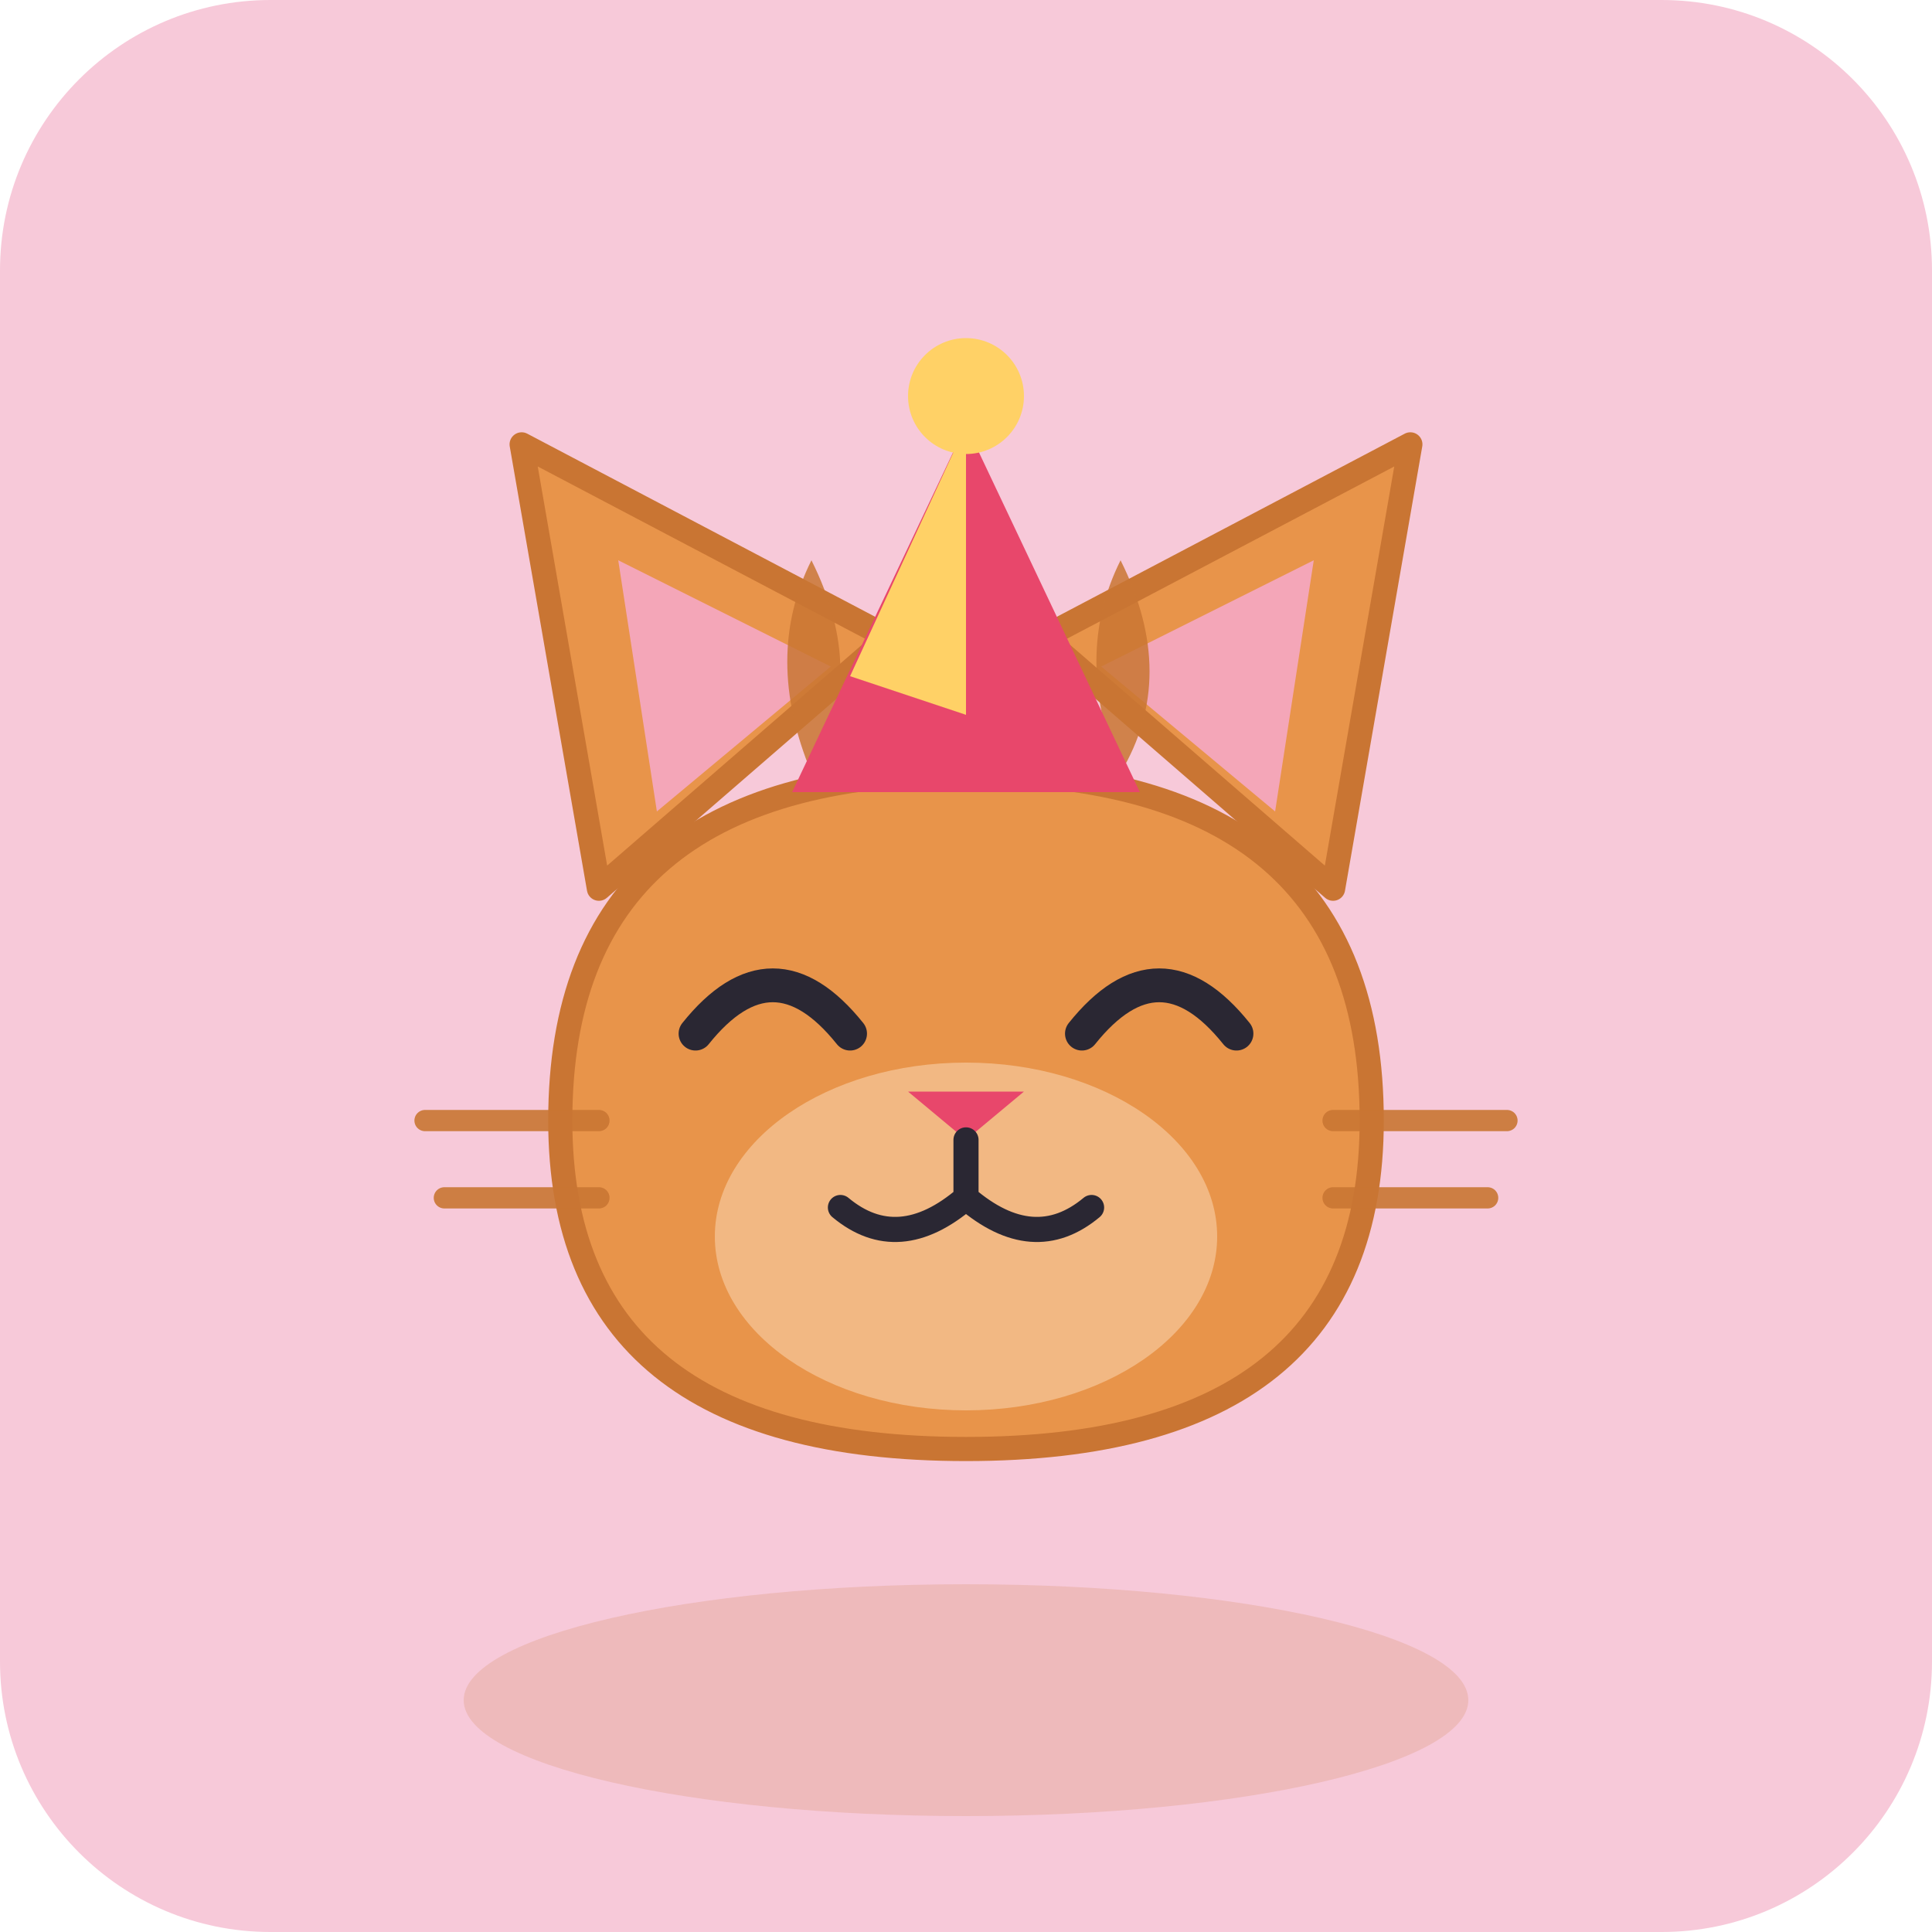
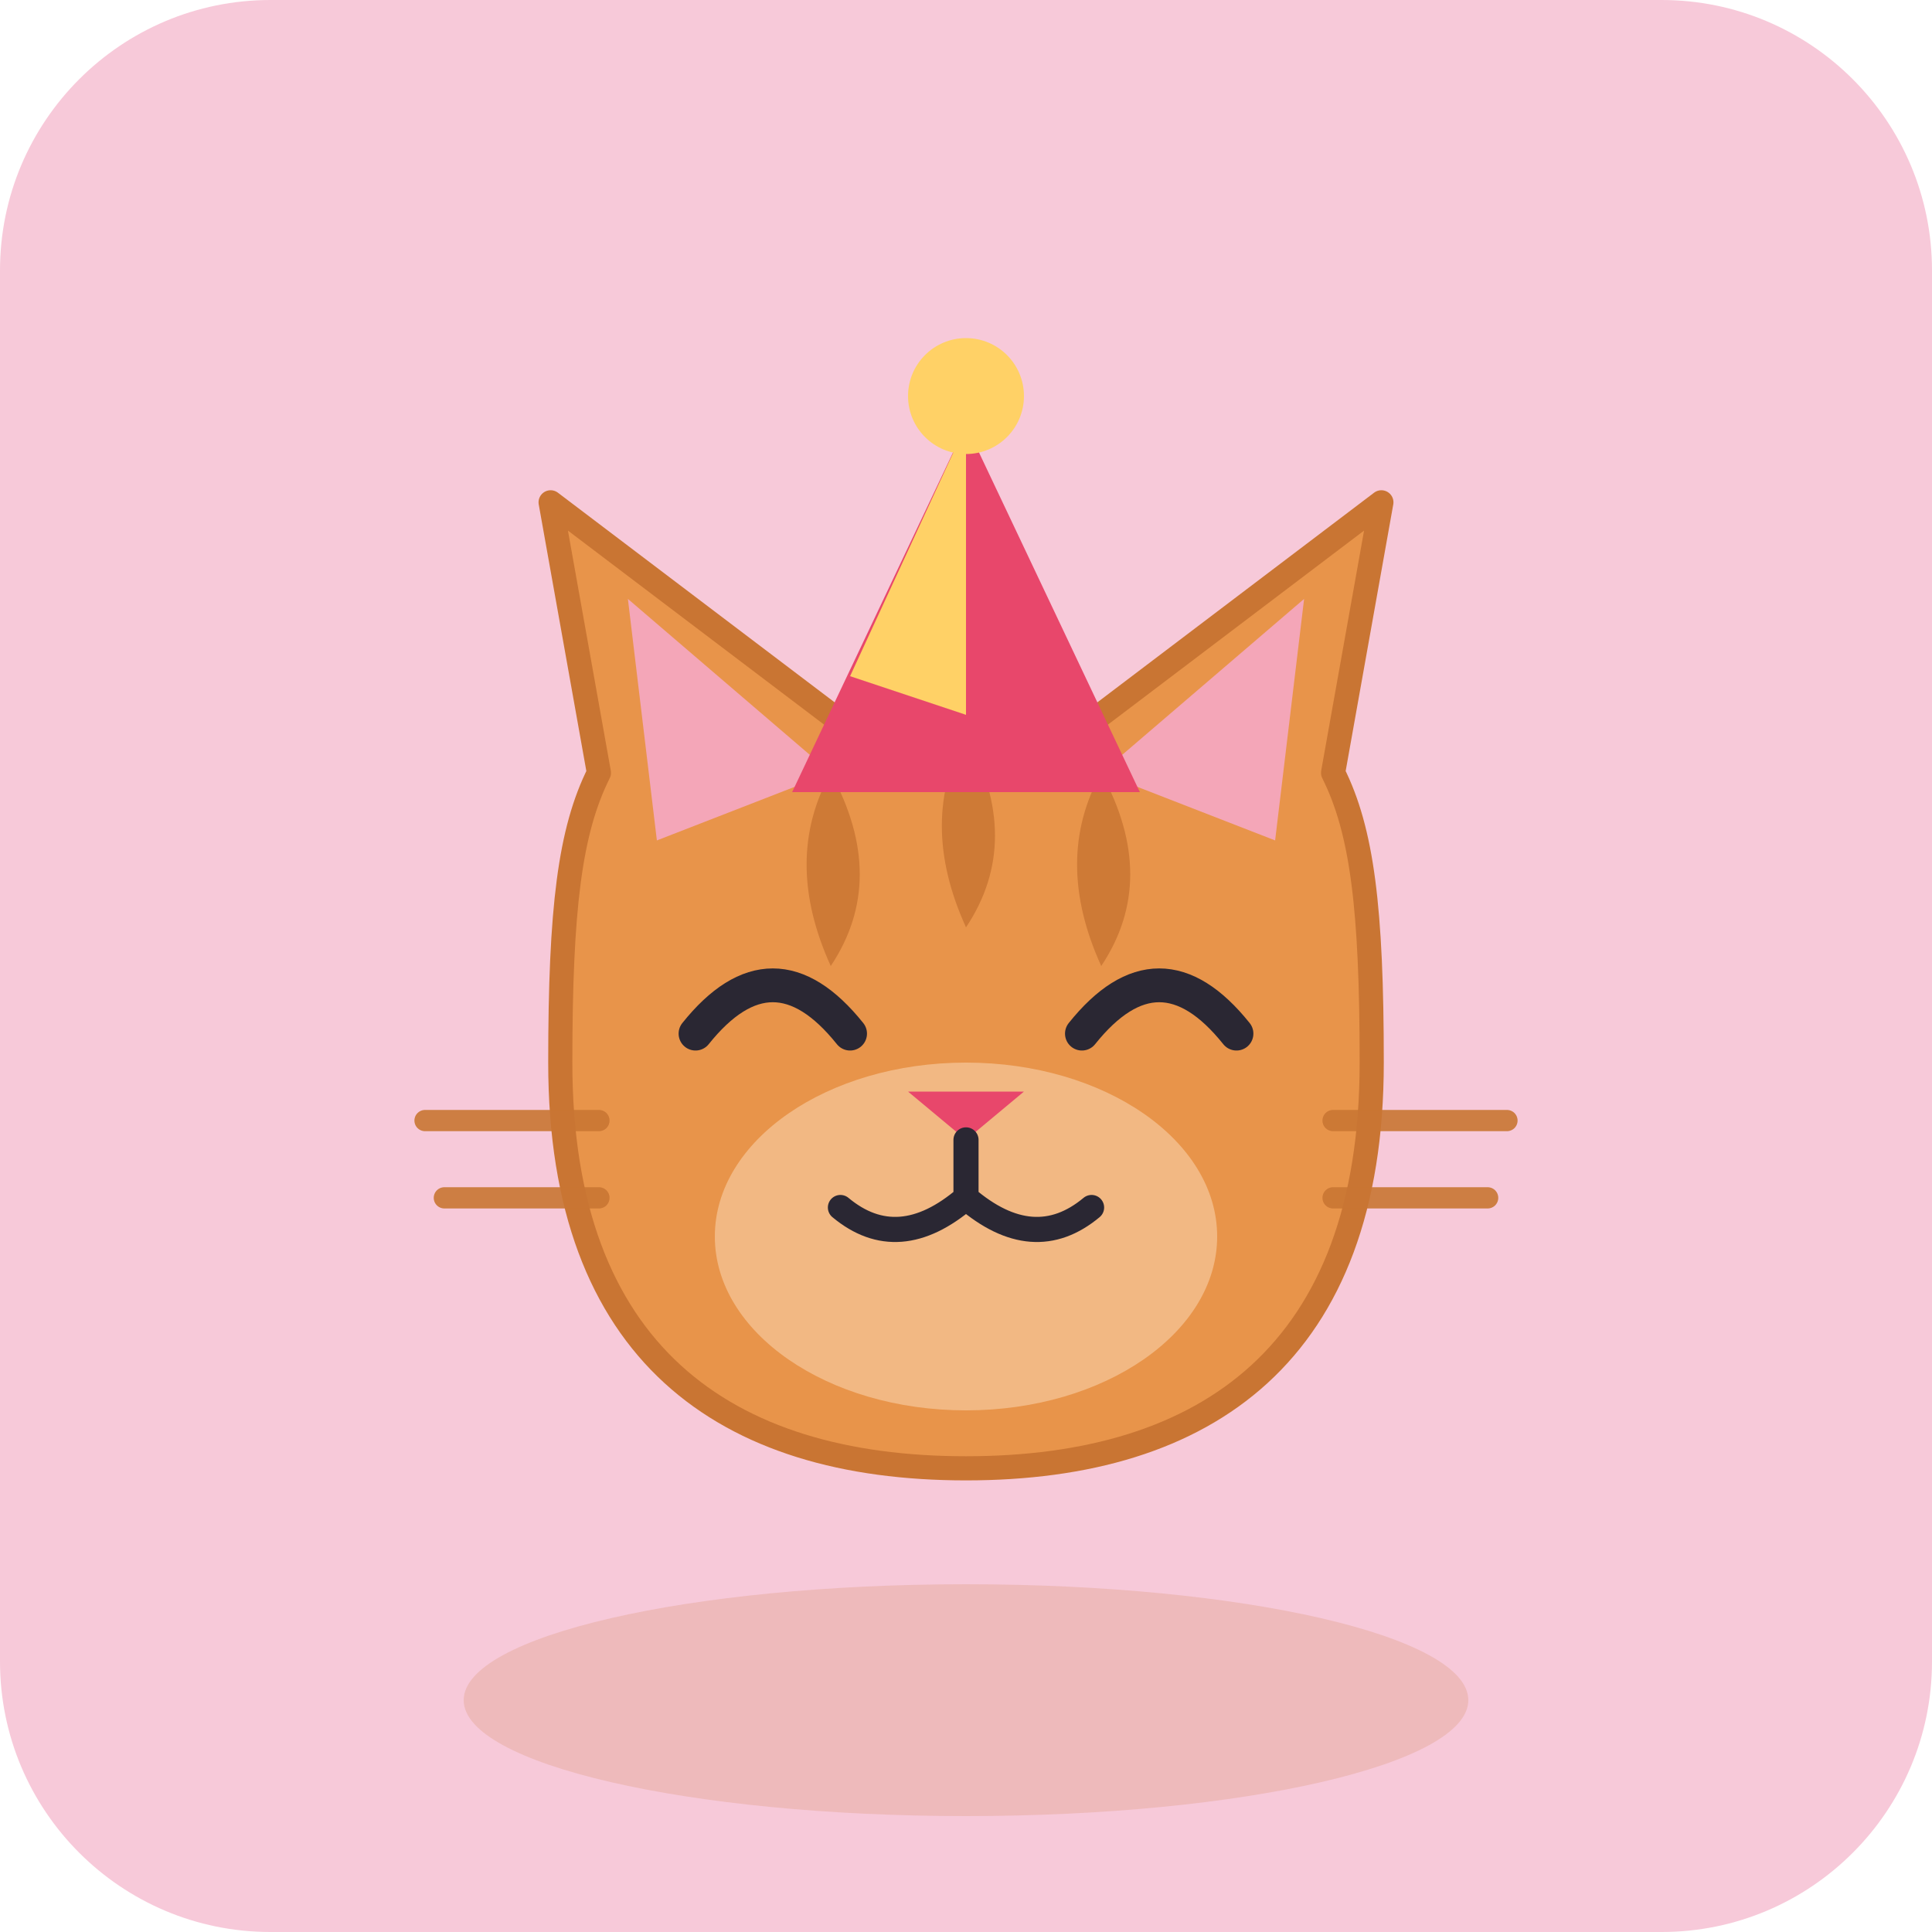
<svg xmlns="http://www.w3.org/2000/svg" viewBox="0 0 200 200" width="200" height="200" role="img">
  <rect width="200" height="200" rx="28" fill="#F7C9D9" />
  <ellipse cx="100" cy="176" rx="52" ry="12" fill="#C97533" opacity=".18" />
-   <g stroke="#C97533" stroke-width="2.5" stroke-linejoin="round">
-     <path d="M62 92 L54 46 L92 66 Z" fill="#E8944A" />
-     <path d="M138 92 L146 46 L108 66 Z" fill="#E8944A" />
-     <path d="M100 150 q-42 0 -42 -34 q0 -36 42 -36 q42 0 42 36 q0 34 -42 34 z" fill="#E8944A" />
-   </g>
-   <path d="M68 84 L64 58 L86 69 Z" fill="#F4A6B8" />
-   <path d="M132 84 L136 58 L114 69 Z" fill="#F4A6B8" />
+   <path d="M58 110 C58 94 59 86 62 80 L57 52 L90 77 Q100 74 110 77 L143 52 L138 80            C141 86 142 94 142 110 C142 140 125 152 100 152 C75 152 58 140 58 110 Z" fill="#E8944A" stroke="#C97533" stroke-width="2.5" stroke-linejoin="round" />
+   <path d="M68 87 L65 62 L86 80 Z" fill="#F4A6B8" />
+   <path d="M132 87 L135 62 L114 80 Z" fill="#F4A6B8" />
  <g fill="#C97533" opacity=".85">
-     <path d="M84 58 q6 12 0 22 q-5 -12 0 -22" />
-     <path d="M100 54 q6 12 0 22 q-5 -12 0 -22" />
-     <path d="M116 58 q6 12 0 22 q-5 -12 0 -22" />
+     <path d="M86 80 q6 11 0 20 q-5 -11 0 -20" />
+     <path d="M100 76 q6 11 0 20 q-5 -11 0 -20" />
+     <path d="M114 80 q6 11 0 20 q-5 -11 0 -20" />
  </g>
  <ellipse cx="100" cy="128" rx="26" ry="18" fill="#F7C89B" opacity=".7" />
  <path d="M72 107 q8 -10 16 0" stroke="#2A2733" stroke-width="3.5" stroke-linecap="round" fill="none" />
  <path d="M112 107 q8 -10 16 0" stroke="#2A2733" stroke-width="3.5" stroke-linecap="round" fill="none" />
  <path d="M100 118 l-6 -5 h12 z" fill="#E8476B" />
  <path d="M100 118 v6 M100 124 q-7 6 -13 1 M100 124 q7 6 13 1" stroke="#2A2733" stroke-width="2.6" fill="none" stroke-linecap="round" />
  <g stroke="#C97533" stroke-width="2.2" stroke-linecap="round" opacity=".9">
    <path d="M62 116 h-18 M62 124 h-16 M138 116 h18 M138 124 h16" />
  </g>
  <path d="M100 44 L82 82 L118 82 Z" fill="#E8476B" />
  <path d="M100 44 L88 70 L100 74 Z" fill="#FFD166" />
  <circle cx="100" cy="41" r="6" fill="#FFD166" />
</svg>
